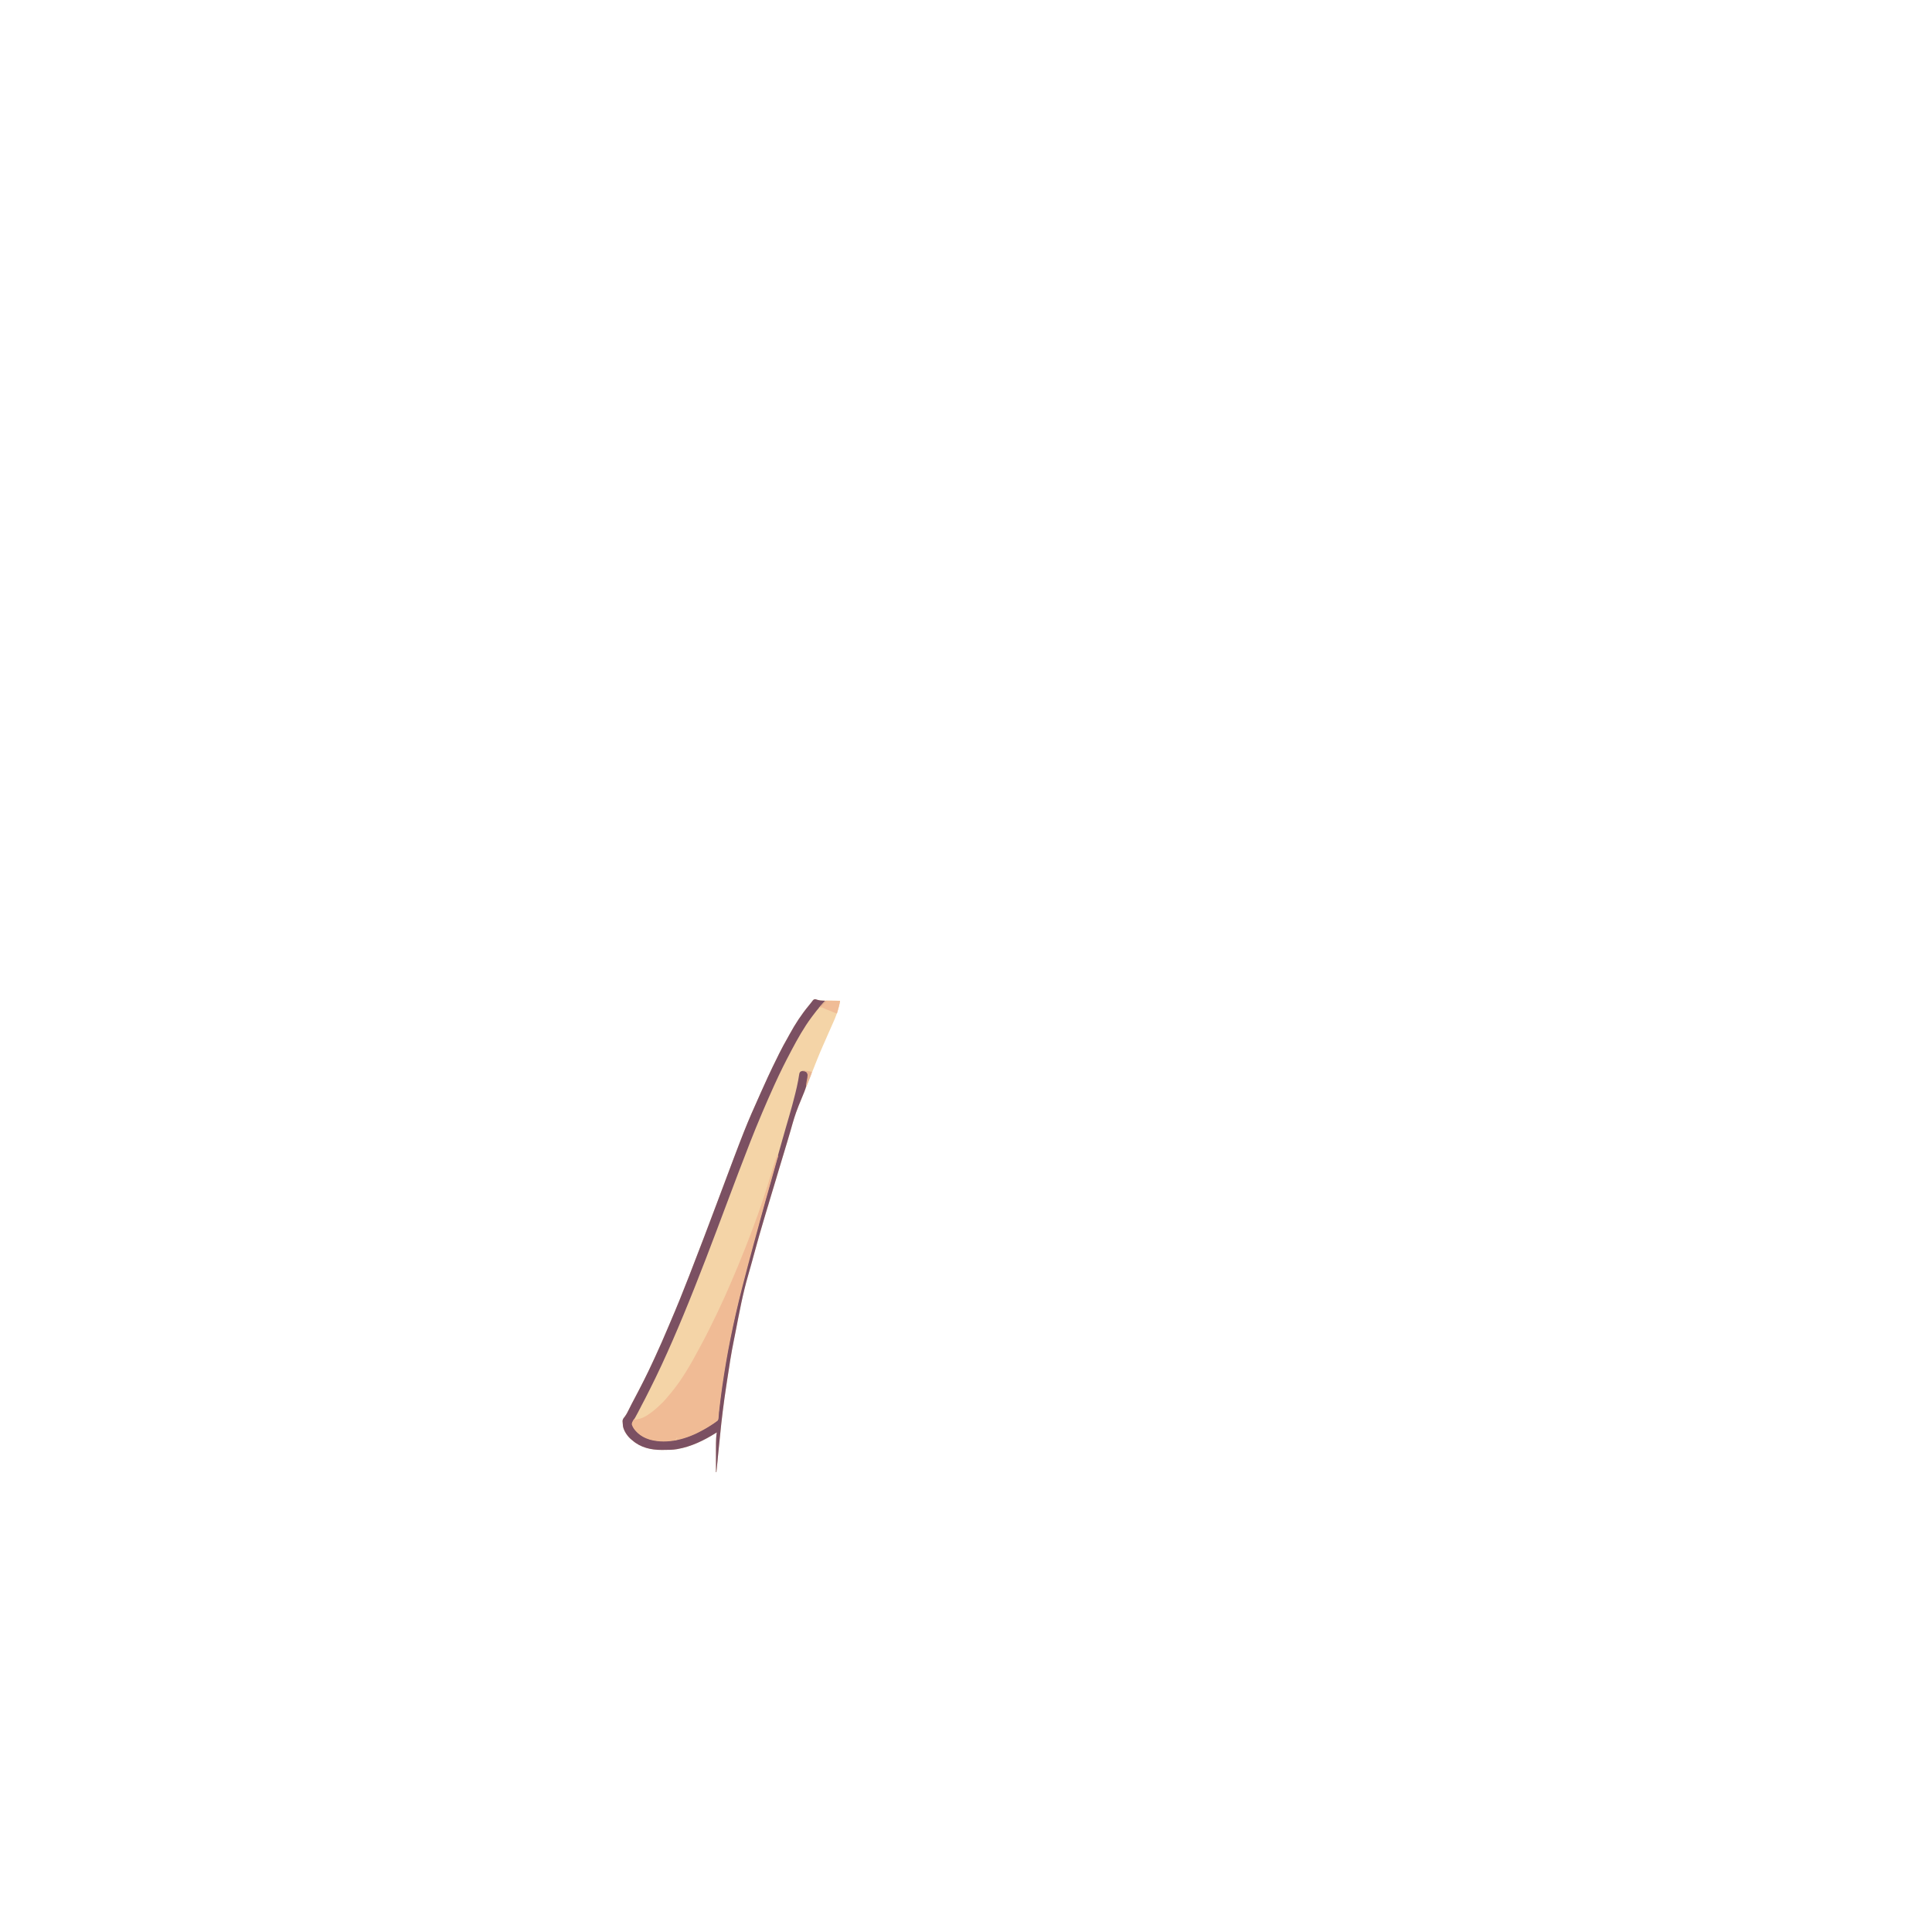
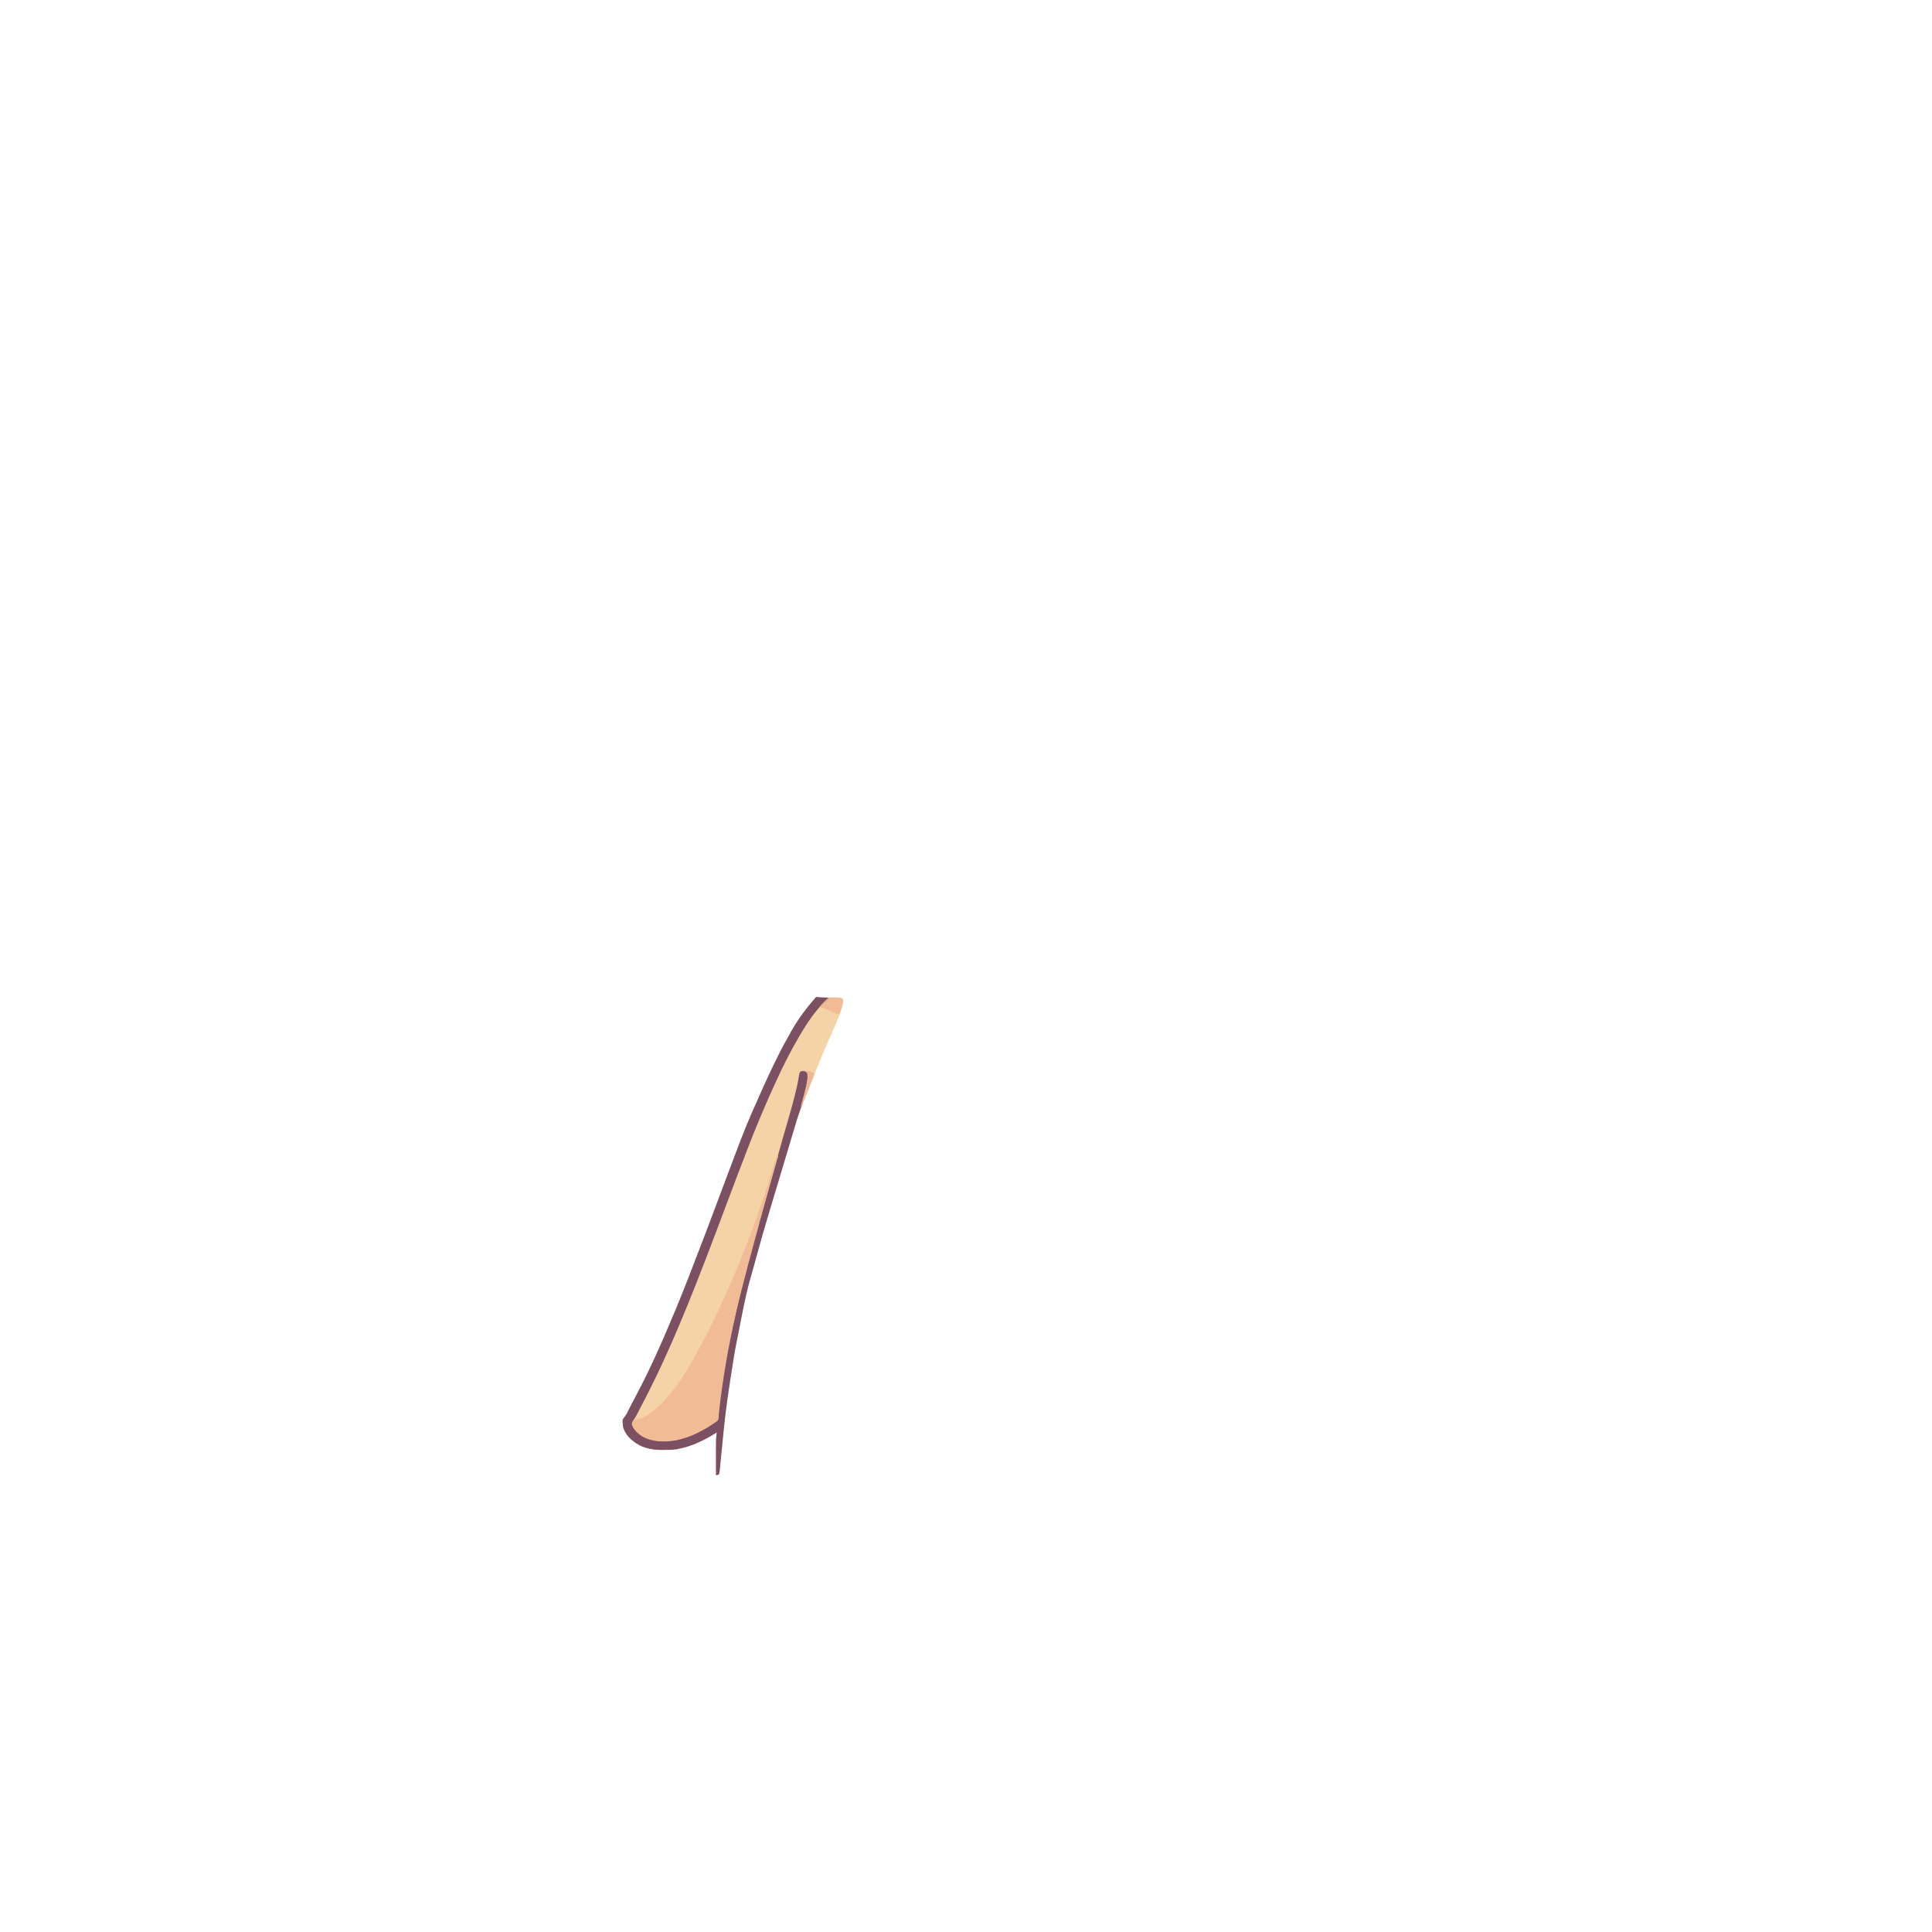
<svg xmlns="http://www.w3.org/2000/svg" version="1.1" viewBox="0 0 5000 5000" width="5000" height="5000">
-   <path d="M2110.4,2586c2.2,.6,4.4,1.3,6.6,2c5.3,1.6,10.8,1.4,16.3,1.4c.6,0,.6,0,3.5,.1c3.7,0,7.4,.1,11.1,.1c2.6,.1,5.1,.1,7.6,.1c6.2,.1,12.3,.2,18.5,.3c-2.9,21.7-10.9,41.6-20,61.4c-3.7,8.2-7.3,16.4-10.9,24.6c-1.5,3.3-2.9,6.5-4.3,9.8c-1.1,2.5-2.2,5.1-3.3,7.6c-1.8,3.9-3.5,7.8-5.2,11.7c-10.7,24.2-20.4,48.9-30.1,73.6c-3.8,9.4-7.5,18.8-11.2,28.2c-1.4,3.4-2.8,6.9-4.1,10.3c-4.2,10.6-8.4,21.1-12.8,31.7c-7.6,18.6-14.8,37-20.2,56.4c-.6,2.3-1.3,4.6-1.9,6.9c-1.4,4.7-2.7,9.3-4.1,14c-2.7,9.6-5.6,19-8.4,28.5c-1.7,5.5-3.3,10.9-5,16.4c-.2,.5-.2,.5-1,3.5c-5.1,16.7-10.2,33.5-15.2,50.3c-.2,.9-.5,1.7-.8,2.6c-2.3,7.8-4.6,15.5-6.9,23.3c-3.9,12.8-7.7,25.6-11.6,38.4c-2.2,7.3-4.4,14.7-6.6,22c-.8,2.9-1.7,5.7-2.5,8.6c-.2,.7-.5,1.4-.7,2.1c-2.4,8.2-4.9,16.4-7.4,24.6c-10.5,34.4-20.1,69-29.6,103.7c-.8,3-1.6,6-2.4,8.9c-.5,2-1.1,3.9-1.6,5.9c-3.1,11.6-6.4,23.2-9.8,34.8c-14,47.7-23,96.6-32.5,145.4c-1.4,7.3-2.9,14.6-4.4,22c-7.1,34.5-12.4,69.3-17.6,104.2c-.8,5.5-1.7,11-2.5,16.5c-6.5,42.7-11.9,85.4-16,128.4c-.6,5.8-1.2,11.6-1.8,17.4c-1.1,10.9-2.2,21.7-3.3,32.6c-.4,5-.9,10-1.4,15c-1,9.6-1.9,19.1-2.9,28.7c-.3,0-.7,0-1,0c0-10,0-20-.1-30c0-4.7,0-9.3,0-14c0-4.5,0-9,0-13.5c0-1.7,0-3.4,0-5.1c0-8.5,.1-17.1,.5-25.6c.1-.7,.1-1.4,.2-2.1c.2-4.3,.7-8.5,1.4-12.7c-1,.7-2.1,1.3-3.1,2c-30,18.8-62.8,34.8-97.9,41c-1,.2-1.9,.4-2.9,.5c-10,1.7-19.9,1.8-30,1.8c-2.9,0-5.8,0-8.6,.1c-27.3,.1-54.6-6-75.5-24.4c-.6-.5-1.2-.9-1.8-1.4c-10.3-8-20.5-22.4-22.9-35.2c-.4-3.4-.8-6.8-.9-10.2c-.1-.7-.1-.7-.3-3.9c.5-5.1,3.6-8.3,6.6-12.2c4.1-5.6,7.1-11.9,10.2-18.1c.7-1.4,1.4-2.8,2.1-4.2c1.4-2.7,2.8-5.4,4.1-8.2c2.3-4.4,4.7-8.9,7-13.3c17.2-32.5,34-65.2,49.2-98.6c1.8-4,3.7-8,5.5-11.9c11.1-23.8,21.5-47.8,31.7-71.9c2.3-5.4,4.6-10.7,6.8-16c17-39.6,33.2-79.5,48.7-119.6c2.2-5.7,4.4-11.4,6.6-17.1c22.3-57.3,44.1-114.8,65.7-172.4C1929,2917,1929,2917,1968.7,2828.2c5.7-12.8,11-24.5,16.4-36.2c.6-1.3,1.2-2.6,1.8-4c8.4-18.3,17.2-36.4,26.2-54.4c1-2.2,2.1-4.3,3.1-6.4c7.1-14.2,14.5-28,22.4-41.7c1.8-3.2,3.5-6.4,5.3-9.6c14.2-26,30.7-51.3,49.7-74c1.8-2.1,3.5-4.3,5.2-6.5c.9-1.2,1.9-2.4,2.8-3.6c.5-.6,.9-1.2,1.3-1.8c2.5-3.1,3.5-4,7.5-4Z" fill="#F4D4A7" />
-   <path d="M2110.4,2586c2.4,.7,4.7,1.3,7,2c3.9,1.1,7.5,1.4,11.5,1.6c.7,.1,1.4,.1,2.1,.1c1.7,.1,3.3,.2,5,.3c-3.5,4.2-7.1,8.2-10.8,12.1c-8.2,8.4-15.3,17.5-22.2,26.9c-1.1,1.4-2.1,2.9-3.2,4.3c-19.5,26.3-35.5,54.9-50.8,83.7c-.2,.4-.2,.4-1.4,2.7c-14.7,27.7-28.8,55.7-41.7,84.3c-1,2.2-2,4.3-3,6.5c-10.3,22.7-20.3,45.5-30,68.4c-.9,2.1-1.8,4.1-2.6,6.2c-19.5,45.8-37.4,92.3-55.1,138.8c-1.2,3.1-2.4,6.2-3.6,9.3c-10,26.4-20,52.8-29.9,79.3c-36.4,97.1-72.9,194.2-113.1,291.2c-18.1,43.6-36.3,85.7-55.6,127.3c-.3,.7-.7,1.4-1,2.2c-9.8,21.2-20.1,42.1-30.5,63c-.3,.5-.3,.5-1.7,3.3c-6.4,12.9-13,25.8-19.8,38.5c-1.4,2.7-2.8,5.5-4.2,8.2c-.5,.9-.9,1.7-1.4,2.6c-.9,1.9-1.9,3.7-2.8,5.5c-2.5,4.9-5.1,9.7-7.8,14.4c-.3,.4-.3,.4-1.6,2.7c-1,1.7-2,3.4-3,5.1c-3.2,5.7-3.2,5.7-3.1,9.7c4.9,14.7,15.9,25.2,29.4,32.1c35.7,17.2,77.8,12.4,114.2-.2c23.9-8.8,46.4-20.7,67.3-35.1c1-.7,1.9-1.3,2.9-2c7-4.7,7-4.7,8.1-7c.4-2.9,.7-5.8,.9-8.7c.2-1.9,.4-3.7,.6-5.6c.1-1,.2-2,.3-3c7.7-76.8,20.8-153.3,37.2-228.7c.3-1.2,.5-2.4,.8-3.6c20.3-93.3,46-185.4,71.4-277.4c.2-.9,.5-1.8,.8-2.8c9.5-34.5,9.5-34.5,13.7-49.3c2.3-8,4.6-16.1,6.9-24.2c11.3-40.6,22.8-81.2,34.4-121.8c.7-2.3,1.3-4.6,2-6.9c1.5-5.5,3.1-11,4.7-16.5c.6-2,1.1-4,1.7-6c3.1-10.7,6.2-21.4,9.3-32.1c2.3-8,4.6-16.1,6.8-24.1c.3-1.1,.6-2.1,.9-3.2c.8-3.3,1.7-6.7,2.6-10c.3-1.1,.6-2.3,.9-3.4c5.9-22.2,11.3-44.5,14.6-67.3c.5-2.4,.5-2.4,2.5-5.6c4.3-2.6,8.1-2.7,13-1.8c2.9,1.8,4.5,2.9,6,6c2.3,22-6.1,42.7-14.5,62.4c-3,7.2-6,14.4-8.9,21.6c-.2,.7-.5,1.4-.8,2.2c-7.8,19.3-13.5,39.1-19.1,59.1c-2.9,10.5-6.1,21-9.2,31.4c-1.7,5.4-3.3,10.9-5,16.4c-.3,1.1-.7,2.3-1,3.5c-5.1,16.7-10.2,33.5-15.2,50.3c-.2,.9-.5,1.7-.8,2.6c-2.3,7.8-4.6,15.5-6.9,23.3c-3.9,12.8-7.7,25.6-11.6,38.4c-2.2,7.3-4.4,14.7-6.6,22c-.8,2.9-1.7,5.7-2.5,8.6c-.2,.7-.5,1.4-.7,2.1c-2.4,8.2-4.9,16.4-7.4,24.6c-10.5,34.4-20.1,69-29.6,103.7c-.8,3-1.6,6-2.4,8.9c-.5,2-1.1,3.9-1.6,5.9c-3.1,11.6-6.4,23.2-9.8,34.8c-14,47.7-23,96.6-32.5,145.4c-1.4,7.3-2.9,14.6-4.4,22c-7.1,34.5-12.4,69.3-17.6,104.2c-.8,5.5-1.7,11-2.5,16.5c-6.5,42.7-11.9,85.4-16,128.4c-.6,5.8-1.2,11.6-1.8,17.4c-1.1,10.9-2.2,21.7-3.3,32.6c-.4,5-.9,10-1.4,15c-1,9.6-1.9,19.1-2.9,28.7c-.3,0-.7,0-1,0c0-10,0-20-.1-30c0-4.7,0-9.3,0-14c0-4.5,0-9,0-13.5c0-1.7,0-3.4,0-5.1c0-8.5,.1-17.1,.5-25.6c.1-.7,.1-1.4,.2-2.1c.2-4.3,.7-8.5,1.4-12.7c-1,.7-2.1,1.3-3.1,2c-30,18.8-62.8,34.8-97.9,41c-1,.2-1.9,.4-2.9,.5c-10,1.7-19.9,1.8-30,1.8c-2.9,0-5.8,0-8.6,.1c-27.3,.1-54.6-6-75.5-24.4c-.6-.5-1.2-.9-1.8-1.4c-10.3-8-20.5-22.4-22.9-35.2c-.4-3.4-.8-6.8-.9-10.2c-.1-.7-.1-.7-.3-3.9c.5-5.1,3.6-8.3,6.6-12.2c4.1-5.6,7.1-11.9,10.2-18.1c.7-1.4,1.4-2.8,2.1-4.2c1.4-2.7,2.8-5.4,4.1-8.2c2.3-4.4,4.7-8.9,7-13.3c17.2-32.5,34-65.2,49.2-98.6c1.8-4,3.7-8,5.5-11.9c11.1-23.8,21.5-47.8,31.7-71.9c2.3-5.4,4.6-10.7,6.8-16c17-39.6,33.2-79.5,48.7-119.6c2.2-5.7,4.4-11.4,6.6-17.1c22.3-57.3,44.1-114.8,65.7-172.4C1929,2917,1929,2917,1968.7,2828.2c5.7-12.8,11-24.5,16.4-36.2c.6-1.3,1.2-2.6,1.8-4c8.4-18.3,17.2-36.4,26.2-54.4c1-2.2,2.1-4.3,3.1-6.4c7.1-14.2,14.5-28,22.4-41.7c1.8-3.2,3.5-6.4,5.3-9.6c14.2-26,30.7-51.3,49.7-74c1.8-2.1,3.5-4.3,5.2-6.5c.9-1.2,1.9-2.4,2.8-3.6c.5-.6,.9-1.2,1.3-1.8c2.5-3.1,3.5-4,7.5-4Z" fill="#7B5062" />
+   <path d="M2116.4,2580.4c.7,.1,1.4,.2,2.2,.3c4.8,.6,9.7,.5,14.6,.5c2.3,.1,4.7,.1,7.1,.1c3.6,.1,7.3,.1,11,.2c3.6,0,7.2,.1,10.8,.1c1.1,0,2.2,0,3.3,0c10.1,.2,10.1,.2,14.6,2.4c4.4,8.2-.4,18.7-2.7,27.1c-.4,1.3-.7,2.5-1.1,3.8c-4.1,14.8-10.1,28.7-16.3,42.7c-.7,1.6-1.4,3.1-2.1,4.7c-.3,.8-.7,1.6-1.1,2.4c-.7,1.8-1.5,3.6-2.3,5.3c-2.5,5.6-4.9,11.2-7.5,16.8c-12.1,27-23.4,54.4-34.3,81.9c-3.5,8.9-7,17.7-10.5,26.6c-.9,2.1-1.8,4.3-2.7,6.5c-4.8,12.2-9.7,24.4-14.7,36.5c-14.7,35-26,70.4-36.5,106.7c-3.6,12.6-7.4,25.1-11.2,37.6c-1.8,6-3.6,12.1-5.4,18.2c-.8,2.4-1.5,4.9-2.3,7.4c-.1,.6-.3,1.2-.5,1.9c-3.5,11.6-7,23.1-10.4,34.7c-1.6,5.3-3.2,10.6-4.8,15.8c-4.2,14-8.4,28.1-12.6,42.1c-1.5,5-3,10.1-4.6,15.2c-.6,2-1.2,4-1.8,6c-.3,1-.6,2-.9,3c-1.8,6.2-3.7,12.3-5.5,18.4c-10.6,34.8-20.4,69.8-30,104.9c-.8,3-1.6,6-2.4,8.9c-.5,2-1.1,3.9-1.6,5.9c-3.1,11.6-6.4,23.2-9.8,34.8c-14,47.7-23,96.6-32.5,145.4c-1.4,7.3-2.9,14.6-4.4,22c-7.1,34.5-12.4,69.3-17.6,104.2c-.8,5.5-1.7,11-2.5,16.5c-6.5,42.7-11.9,85.4-16,128.4c-.6,5.8-1.2,11.5-1.7,17.3c-.8,8-1.6,16-2.4,24c-.1,.4-.1,.4-.3,2.8c-.5,4.8-.9,9.6-1.4,14.4c-.5,4.8-.9,9.7-1.4,14.5c-.2,1.8-.4,3.6-.5,5.4c-.3,2.5-.5,5-.8,7.4c0,.4,0,.4-.2,2.2c-.8,8-.8,8-2.7,11.7c-3.6,1.4-3.6,1.4-7,2c0-11,0-22.1-.1-33.1c0-5.2,0-10.3,0-15.4c0-5,0-10,0-14.9c0-1.9,0-3.8,0-5.7c0-14,0-28,2.1-41.9c-1,.7-2.1,1.3-3.1,2c-30,18.8-62.8,34.8-97.9,41c-1,.2-1.9,.4-2.9,.5c-10,1.7-19.9,1.8-30,1.8c-2.9,0-5.8,0-8.6,.1c-27.3,.1-54.6-6-75.5-24.4c-.6-.5-1.2-.9-1.8-1.4c-10.3-8-20.5-22.4-22.9-35.2c-.4-3.4-.8-6.8-.9-10.2c-.1-.7-.1-.7-.3-3.9c.5-5.1,3.6-8.3,6.6-12.2c4.1-5.6,7.1-11.9,10.2-18.1c.7-1.4,1.4-2.8,2.1-4.2c1.4-2.7,2.8-5.4,4.1-8.2c2.3-4.4,4.7-8.9,7-13.3c17.2-32.5,34-65.2,49.2-98.6c1.8-4,3.7-8,5.5-11.9c11.1-23.8,21.5-47.8,31.7-71.9c2.3-5.4,4.6-10.7,6.8-16c17-39.6,33.2-79.5,48.7-119.6c2.2-5.7,4.4-11.4,6.6-17.1c22.3-57.3,44.1-114.8,65.7-172.4C1929,2917,1929,2917,1968.7,2828.2c5.7-12.8,11-24.5,16.4-36.2c.6-1.3,1.2-2.6,1.8-4c8.4-18.3,17.2-36.4,26.2-54.4c1-2.2,2.1-4.3,3.1-6.4c7.1-14.2,14.5-28,22.4-41.7c1.8-3.2,3.5-6.4,5.3-9.6c16.4-30.1,36.1-58.2,58.4-84.3c.4-.6,.9-1.1,1.5-1.7c.9-1.2,1.9-2.3,2.8-3.3c1.3-1.5,2.5-3,3.8-4.6c2.6-2,2.6-2,6-1.6Z" fill="#F4D4A7" />
+   <path d="M2116.5,2580.2c.4,0,.4,0,2.1,.4c2.8,.5,5.6,.6,8.4,.7c1.1,.1,2.1,.1,3.2,.1c1.1,.1,2.2,.1,3.3,.2c1.1,0,2.2,0,3.4,.1c2.7,.1,5.4,.2,8.1,.3c-2.8,2.8-5.7,5.7-8.5,8.5c-12.9,12.8-12.9,12.8-18.5,19.5c-.4,.4-.4,.4-2.2,2.5c-17.9,21-32.9,44.7-46.8,68.5c-.2,.4-.2,.4-1.4,2.5c-22.8,38.9-43.2,79.5-61.7,120.6c-1,2.1-2,4.2-2.9,6.4c-10.4,22.7-20.4,45.4-30.1,68.4c-.9,2.1-1.8,4.1-2.6,6.2c-19.5,45.8-37.4,92.3-55.1,138.8c-1.2,3.1-2.4,6.2-3.6,9.3c-10,26.4-20,52.8-29.9,79.3c-36.4,97.1-72.9,194.2-113.1,291.2c-18.1,43.6-36.3,85.7-55.6,127.3c-.3,.7-.7,1.4-1,2.2c-9.8,21.2-20.1,42.1-30.5,63c-.3,.5-.3,.5-1.7,3.3c-6.4,12.9-13,25.8-19.8,38.5c-1.4,2.7-2.8,5.5-4.2,8.2c-.5,.9-.9,1.7-1.4,2.6c-.9,1.9-1.9,3.7-2.8,5.5c-2.5,4.9-5.1,9.7-7.8,14.4c-.3,.4-.3,.4-1.6,2.7c-1,1.7-2,3.4-3,5.1c-3.2,5.7-3.2,5.7-3.1,9.7c4.9,14.7,15.9,25.2,29.4,32.1c35.7,17.2,77.8,12.4,114.2-.2c23.9-8.8,46.4-20.7,67.3-35.1c1-.7,1.9-1.3,2.9-2c7-4.7,7-4.7,8.1-7c.4-2.9,.7-5.8,.9-8.7c.2-1.9,.4-3.7,.6-5.6c.1-1,.2-2,.3-3c7.7-76.8,20.8-153.3,37.2-228.7c.3-1.2,.5-2.4,.8-3.6c20.3-93.3,46-185.4,71.4-277.4c.2-.9,.5-1.8,.8-2.8c9.5-34.5,9.5-34.5,13.7-49.3c2.3-8,4.6-16.1,6.9-24.2c11.3-40.6,22.8-81.2,34.4-121.8c.7-2.3,1.3-4.6,2-6.9c1.5-5.5,3.1-11,4.7-16.5c.6-2,1.1-4,1.7-6c3.1-10.7,6.2-21.4,9.3-32.1c2.3-8,4.6-16.1,6.8-24.1c.3-1.1,.6-2.1,.9-3.2c.8-3.3,1.7-6.7,2.6-10c.3-1.1,.6-2.3,.9-3.4c5.9-22.2,11.3-44.5,14.6-67.3c.5-2.4,.5-2.4,2.5-5.6c4.3-2.6,8.1-2.7,13-1.8c2.9,1.8,4.5,2.9,6,6c.8,9.5-.7,18.5-2.6,27.8c-.4,2.1-.8,4.2-1.2,6.3c-2.9,14.9-6.9,29.5-10.7,44.1c-1.4,5.4-1.4,5.4-2,7.8c-1.1,4.6-2.5,8.8-4.2,13.2c-3.4,8.8-6.1,17.8-8.8,26.8c-.9,3.1-1.9,6.3-2.8,9.4c-1,3.6-2.1,7.1-3.1,10.7c-3.1,10.1-6.1,20.3-9.2,30.5c-.2,.8-.5,1.6-.7,2.5c-1.3,4.2-2.5,8.3-3.8,12.5c-2.3,7.8-4.6,15.5-7,23.3c-1.3,4.3-2.6,8.6-3.9,13c-.5,1.7-1,3.4-1.5,5.1c-3,9.9-3,9.9-3.7,12.3c-.5,1.5-.9,3.1-1.4,4.7c-1.1,3.8-2.3,7.7-3.5,11.5c-1.9,6.7-3.9,13.3-5.9,20c-1.1,3.5-2.2,7.1-3.2,10.6c-.1,.4-.1,.4-.7,2.1c-3,10.1-6,20.3-9.1,30.4c-1.5,5.1-3,10.2-4.6,15.3c-.6,2-1.2,4-1.8,6c-.3,1-.6,2-.9,3c-1.8,6.2-3.7,12.3-5.5,18.4c-10.6,34.8-20.4,69.8-30,104.9c-.8,3-1.6,6-2.4,8.9c-.5,2-1.1,3.9-1.6,5.9c-3.1,11.6-6.4,23.2-9.8,34.8c-14,47.7-23,96.6-32.5,145.4c-1.4,7.3-2.9,14.6-4.4,22c-7.1,34.5-12.4,69.3-17.6,104.2c-.8,5.5-1.7,11-2.5,16.5c-6.5,42.7-11.9,85.4-16,128.4c-.6,5.8-1.2,11.5-1.7,17.3c-.8,8-1.6,16-2.4,24c-.1,.4-.1,.4-.3,2.8c-.5,4.8-.9,9.6-1.4,14.4c-.5,4.8-.9,9.7-1.4,14.5c-.2,1.8-.4,3.6-.5,5.4c-.3,2.5-.5,5-.8,7.4c0,.4,0,.4-.2,2.2c-.8,8-.8,8-2.7,11.7c-3.6,1.4-3.6,1.4-7,2c0-11,0-22.1-.1-33.1c0-5.2,0-10.3,0-15.4c0-5,0-10,0-14.9c0-1.9,0-3.8,0-5.7c0-14,0-28,2.1-41.9c-1,.7-2.1,1.3-3.1,2c-30,18.8-62.8,34.8-97.9,41c-1,.2-1.9,.4-2.9,.5c-10,1.7-19.9,1.8-30,1.8c-2.9,0-5.8,0-8.6,.1c-27.3,.1-54.6-6-75.5-24.4c-.6-.5-1.2-.9-1.8-1.4c-10.3-8-20.5-22.4-22.9-35.2c-.4-3.4-.8-6.8-.9-10.2c-.1-.7-.1-.7-.3-3.9c.5-5.1,3.6-8.3,6.6-12.2c4.1-5.6,7.1-11.9,10.2-18.1c.7-1.4,1.4-2.8,2.1-4.2c1.4-2.7,2.8-5.4,4.1-8.2c2.3-4.4,4.7-8.9,7-13.3c17.2-32.5,34-65.2,49.2-98.6c1.8-4,3.7-8,5.5-11.9c11.1-23.8,21.5-47.8,31.7-71.9c2.3-5.4,4.6-10.7,6.8-16c17-39.6,33.2-79.5,48.7-119.6c2.2-5.7,4.4-11.4,6.6-17.1c22.3-57.3,44.1-114.8,65.7-172.4C1929,2917,1929,2917,1968.7,2828.2c5.7-12.8,11-24.5,16.4-36.2c.6-1.3,1.2-2.6,1.8-4c8.4-18.3,17.2-36.4,26.2-54.4c1-2.2,2.1-4.3,3.1-6.4c7.1-14.2,14.5-28,22.4-41.7c1.8-3.2,3.5-6.4,5.3-9.6c16.4-30.1,36.1-58.2,58.4-84.3c.4-.6,.9-1.1,1.5-1.7c.9-1.2,1.9-2.3,2.8-3.3c1.3-1.5,2.5-3,3.8-4.6c2.6-2,2.6-2,6.1-1.8Z" fill="#7B5062" />
  <path d="M2012,2990c.7,.3,1.3,.7,2,1c-.3,1-.6,2-.9,3.1c-2.7,9.6-5.4,19.2-8.1,28.9c-1.4,4.9-2.8,9.8-4.2,14.8c-11.4,40.5-11.4,40.5-17,60.5c-.8,2.7-1.6,5.5-2.4,8.3c-5.6,19.9-11,39.9-16.5,59.8c-.2,1-.5,1.9-.7,2.9c-4.1,14.9-8.2,29.8-12.2,44.7c-.3,.9-.5,1.8-.8,2.8c-10.8,40-21.5,80-31.7,120.2c-.2,.8-.4,1.6-.6,2.4c-4.6,18.2-9.1,36.5-13.3,54.9c-.5,2.4-1.1,4.9-1.7,7.3c-18.6,81.6-33.1,164.3-42.7,248.8c-.2,1.9-.3,2.7-.4,3.4c0,.4,0,.4-.2,2.2c-.5,4.3-.7,8.5-.9,12.8c-.3,3.8-.5,5-2.8,8.1c-1,.7-1.9,1.4-2.9,2.1c-.5,.4-1.1,.8-1.6,1.2c-1.9,1.4-3.8,2.7-5.6,4c-.7,.5-1.4,.9-2.2,1.4c-7.6,5.2-15.5,9.9-23.6,14.4c-.7,.4-1.4,.8-2.2,1.2c-40.7,22.9-90.6,37.2-137,24.7c-13.2-4.1-24.1-10.1-33.8-19.9c-.7-.7-1.5-1.4-2.2-2.2c-5-5.2-8.9-10.8-10.8-17.8c.3-3.8,1.7-6.5,3.6-9.8c.4-.8,.9-1.6,1.3-2.4c.4-.6,.7-1.2,1.1-1.8c.3,.7,.7,1.3,1,2c17.3-1,30.3-8.6,44-19c.6-.4,1.2-.9,1.8-1.3c9-6.8,17.1-14.4,25.1-22.3c.9-.9,1.8-1.7,2.7-2.6c5.8-6,11.2-12.3,16.4-18.8c1.6-1.8,3.1-3.7,4.7-5.5c28.8-34.6,51.5-74.7,72.6-114.3c1.7-3.1,3.3-6.2,5-9.3c7-12.8,13.7-25.7,20.2-38.8c1.4-2.9,2.9-5.8,4.3-8.8c12.6-25.1,24.8-50.5,36.3-76.2c.9-2.1,1.9-4.2,2.8-6.3c10.7-23.8,20.9-47.8,30.9-71.9c1.2-3,2.5-5.9,3.7-8.9c11.3-27.4,22.2-54.9,32.6-82.6c.9-2.3,1.8-4.7,2.6-7c18.3-48.6,34.9-97.6,49.5-147.4c3.1-10.3,6.2-20.6,9.6-30.7c.3-1,.6-1.9,.9-2.9c1.2-3.5,2.2-6.3,4.3-9.4Z" fill="#F0BB95" />
-   <path d="M2144.6,2589.7c.8,0,1.7,0,2.5,0c2.7,0,5.4,.1,8.1,.1c1.8,0,3.6,0,5.4,.1c4.5,0,8.9,0,13.4,.1c-.6,4.6-1.4,8.9-2.6,13.4c-.3,1.1-.7,2.3-1,3.5c-.3,1.1-.6,2.3-1,3.5c-.3,1.2-.6,2.5-1,3.7c-.8,3-1.6,5.9-2.4,8.9c-2.2-.8-4.3-1.6-6.5-2.4c-.7-.2-1.4-.5-2.1-.7c-4.6-1.8-9.1-3.6-13.7-5.6c-1-.4-2.1-.9-3.2-1.3c-2.2-1-4.3-1.9-6.4-2.8c-1-.5-2-.9-3-1.3c-.9-.4-1.8-.8-2.7-1.2c-2.7-.8-3.8-.6-6.4,.3c-1,0-2,0-3,0c2.3-2.4,4.5-4.9,6.8-7.3c.7-.7,1.3-1.4,2-2.1c.6-.7,1.2-1.3,1.8-2c.3-.3,.3-.3,1.8-1.9c.5-.5,1-1.1,1.6-1.7c.4-.5,.9-1,1.4-1.6c2.8-2.5,6.6-1.8,10.2-1.7Z" fill="#F0BC96" />
-   <path d="M2076,2771c8.6-.3,16.6,.8,25,3c-.7,4.5-2.3,8.5-3.9,12.7c-.3,.7-.6,1.5-.9,2.2c-.9,2.3-1.8,4.6-2.8,6.9c-.6,1.6-1.2,3.1-1.8,4.7c-1.5,3.8-3.1,7.7-4.6,11.5c-1.3-4.2-.4-7.7,.4-11.9c3.6-18.9,3.6-18.9-.4-25.3c-3.9-2.3-6.6-2.6-11-2.8c0-.3,0-.7,0-1Z" fill="#EAB794" />
-   <path d="M2136,2590c1,.3,2,.7,3,1c-4.7,4.7-9.3,9.3-14,14c-.7-.3-1.3-.7-2-1c4.2-4.9,8.4-9.5,13-14Z" fill="#E1AE8F" />
+   <path d="M2151.6,2581.5c.7,0,.7,0,3.9,.1c1.3,0,2.6,0,3.9,0c.7,0,.7,0,4,0c11.3,.1,11.3,.1,16.6,2.4c4.3,8.1-.3,18.1-2.5,26.3c-.3,1.2-.6,2.4-1,3.6c-2.4,8.8-2.4,8.8-3.5,11.1c-5.4-.6-10-2.5-14.9-4.6c-.9-.3-1.7-.7-2.6-1c-2.7-1.1-5.4-2.3-8.1-3.4c-2.7-1.1-5.3-2.3-8-3.4c-1.7-.7-3.4-1.4-5-2.1c-9.9-4.1-9.9-4.1-13.7-2.6c-.6,.4-1.1,.7-1.7,1.1c4.1-5.8,8.5-10.8,13.6-15.7c.6-.7,1.3-1.3,1.9-2c1.8-1.8,3.6-3.6,5.5-5.3c.8-.7,1.5-1.4,2.3-2.2c3.4-2.2,5.3-2.3,9.3-2.3Z" fill="#F0BB95" />
+   <path d="M2076,2771c6.2-.4,12.1,.2,18.3,1.2c.6,.1,1.3,.2,2,.3c5.3,1,7.8,3,11.7,6.5c-4.1,11-8.3,22-12.7,32.9c-.6,1.5-1.2,3.1-1.9,4.6c-1.6,4-3.2,8-4.8,12c-1.6,4.2-3.3,8.3-4.9,12.4c-3.3,8-6.5,16.1-9.7,24.1c-1.3-4-.2-6.8,.9-10.7c.4-1.6,.9-3.2,1.3-4.8c.2-.8,.5-1.7,.7-2.5c14.1-51.3,14.1-51.3,12.1-69c-2.1-3.4-3.3-4.6-7.1-5.5c-2.2-.3-2.2-.3-5.9-.5c0-.3,0-.7,0-1Z" fill="#EDB994" />
+   <path d="M2145,2582c.7,.3,1.3,.7,2,1c-7.3,7.3-14.7,14.7-22,22c-.7-.3-1.3-.7-2-1c6.7-7.9,13.8-15.6,22-22Z" fill="#E1AD8F" />
+   <path d="M2076,2851c1.1,1.7,1.1,1.7,2,4c-.7,2.6-.7,2.6-1.9,5.3c-.4,.8-.8,1.7-1.2,2.7c-.3,.6-.6,1.3-.9,2c-1.2-3.6-.6-5.1,.4-8.7c.3-1,.6-2,.9-3c.2-.8,.5-1.5,.7-2.3Z" fill="#DFAC8E" />
  <path d="M2012,2990c.7,.3,1.3,.7,2,1c-.7,2.3-1.3,4.6-2,7c-.7-.7-1.3-1.3-2-2c.4-2.3,1-4,2-6Z" fill="#EBB994" />
  <path d="M1752,3720c.3,.7,.7,1.3,1,2c-1.3,2.6-1.3,2.6-3,5c-.7,0-1.3,0-2,0c1.2-2.5,2.5-4.7,4-7Z" fill="#F3CCA1" />
</svg>
